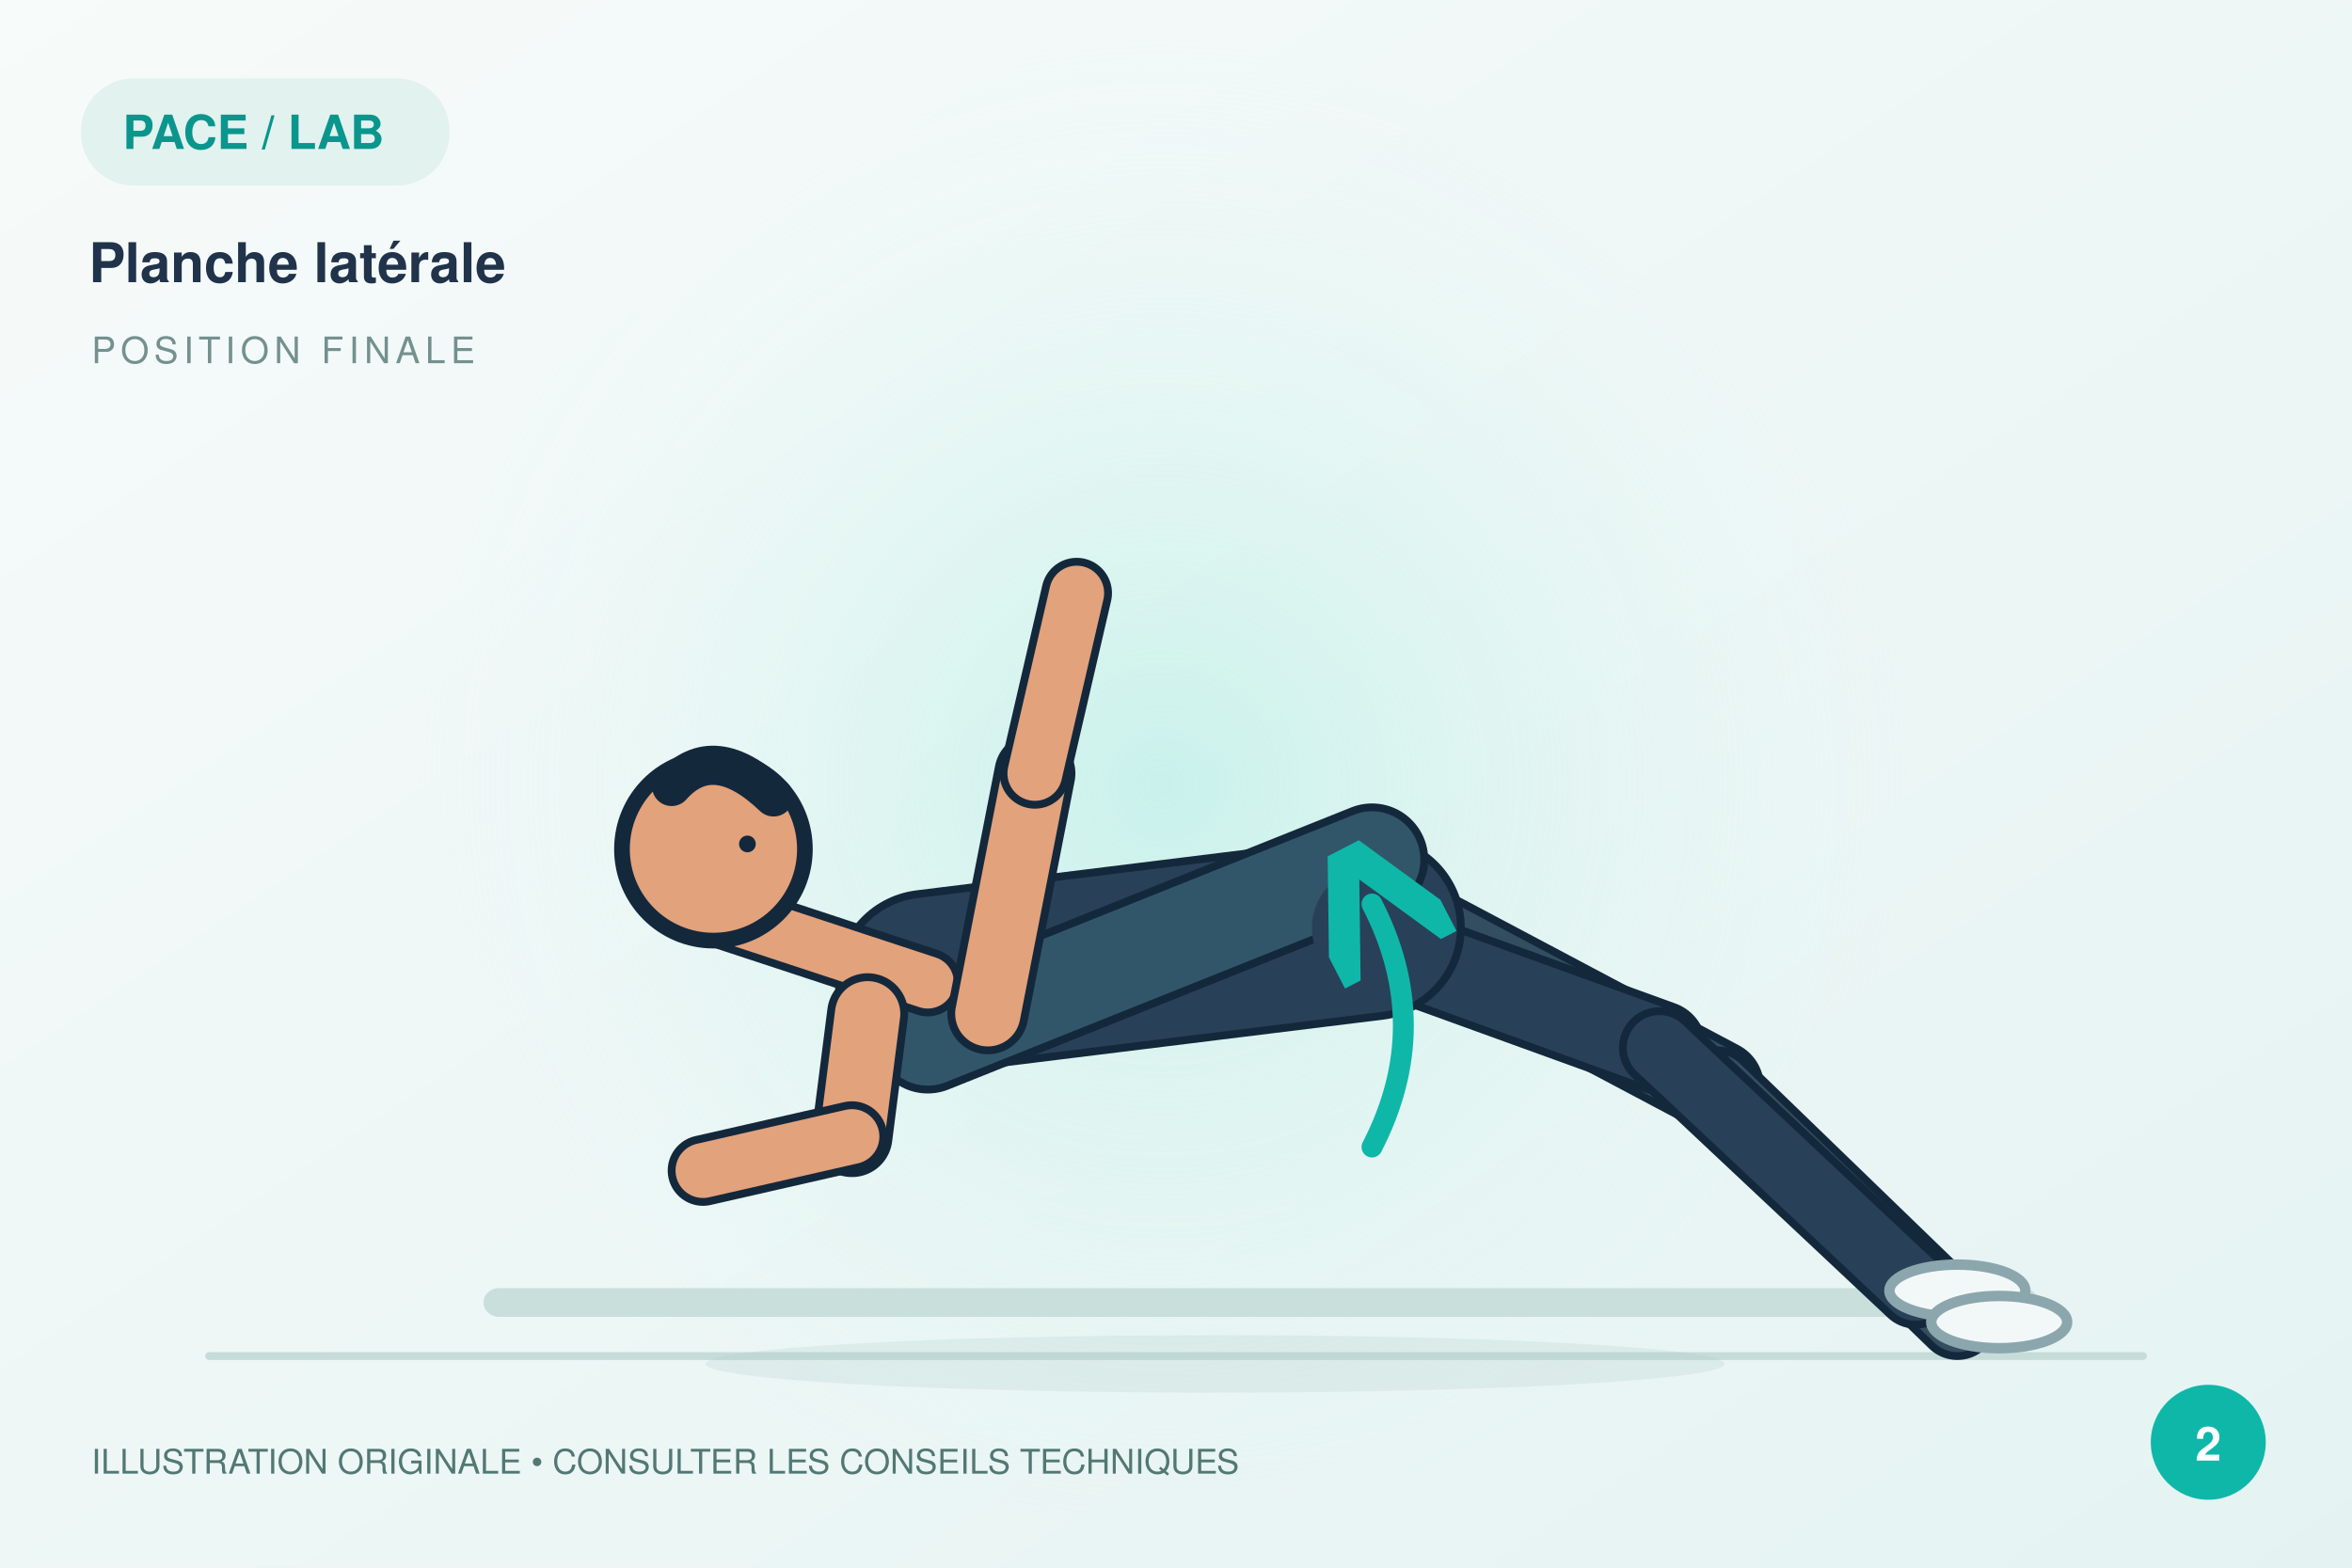
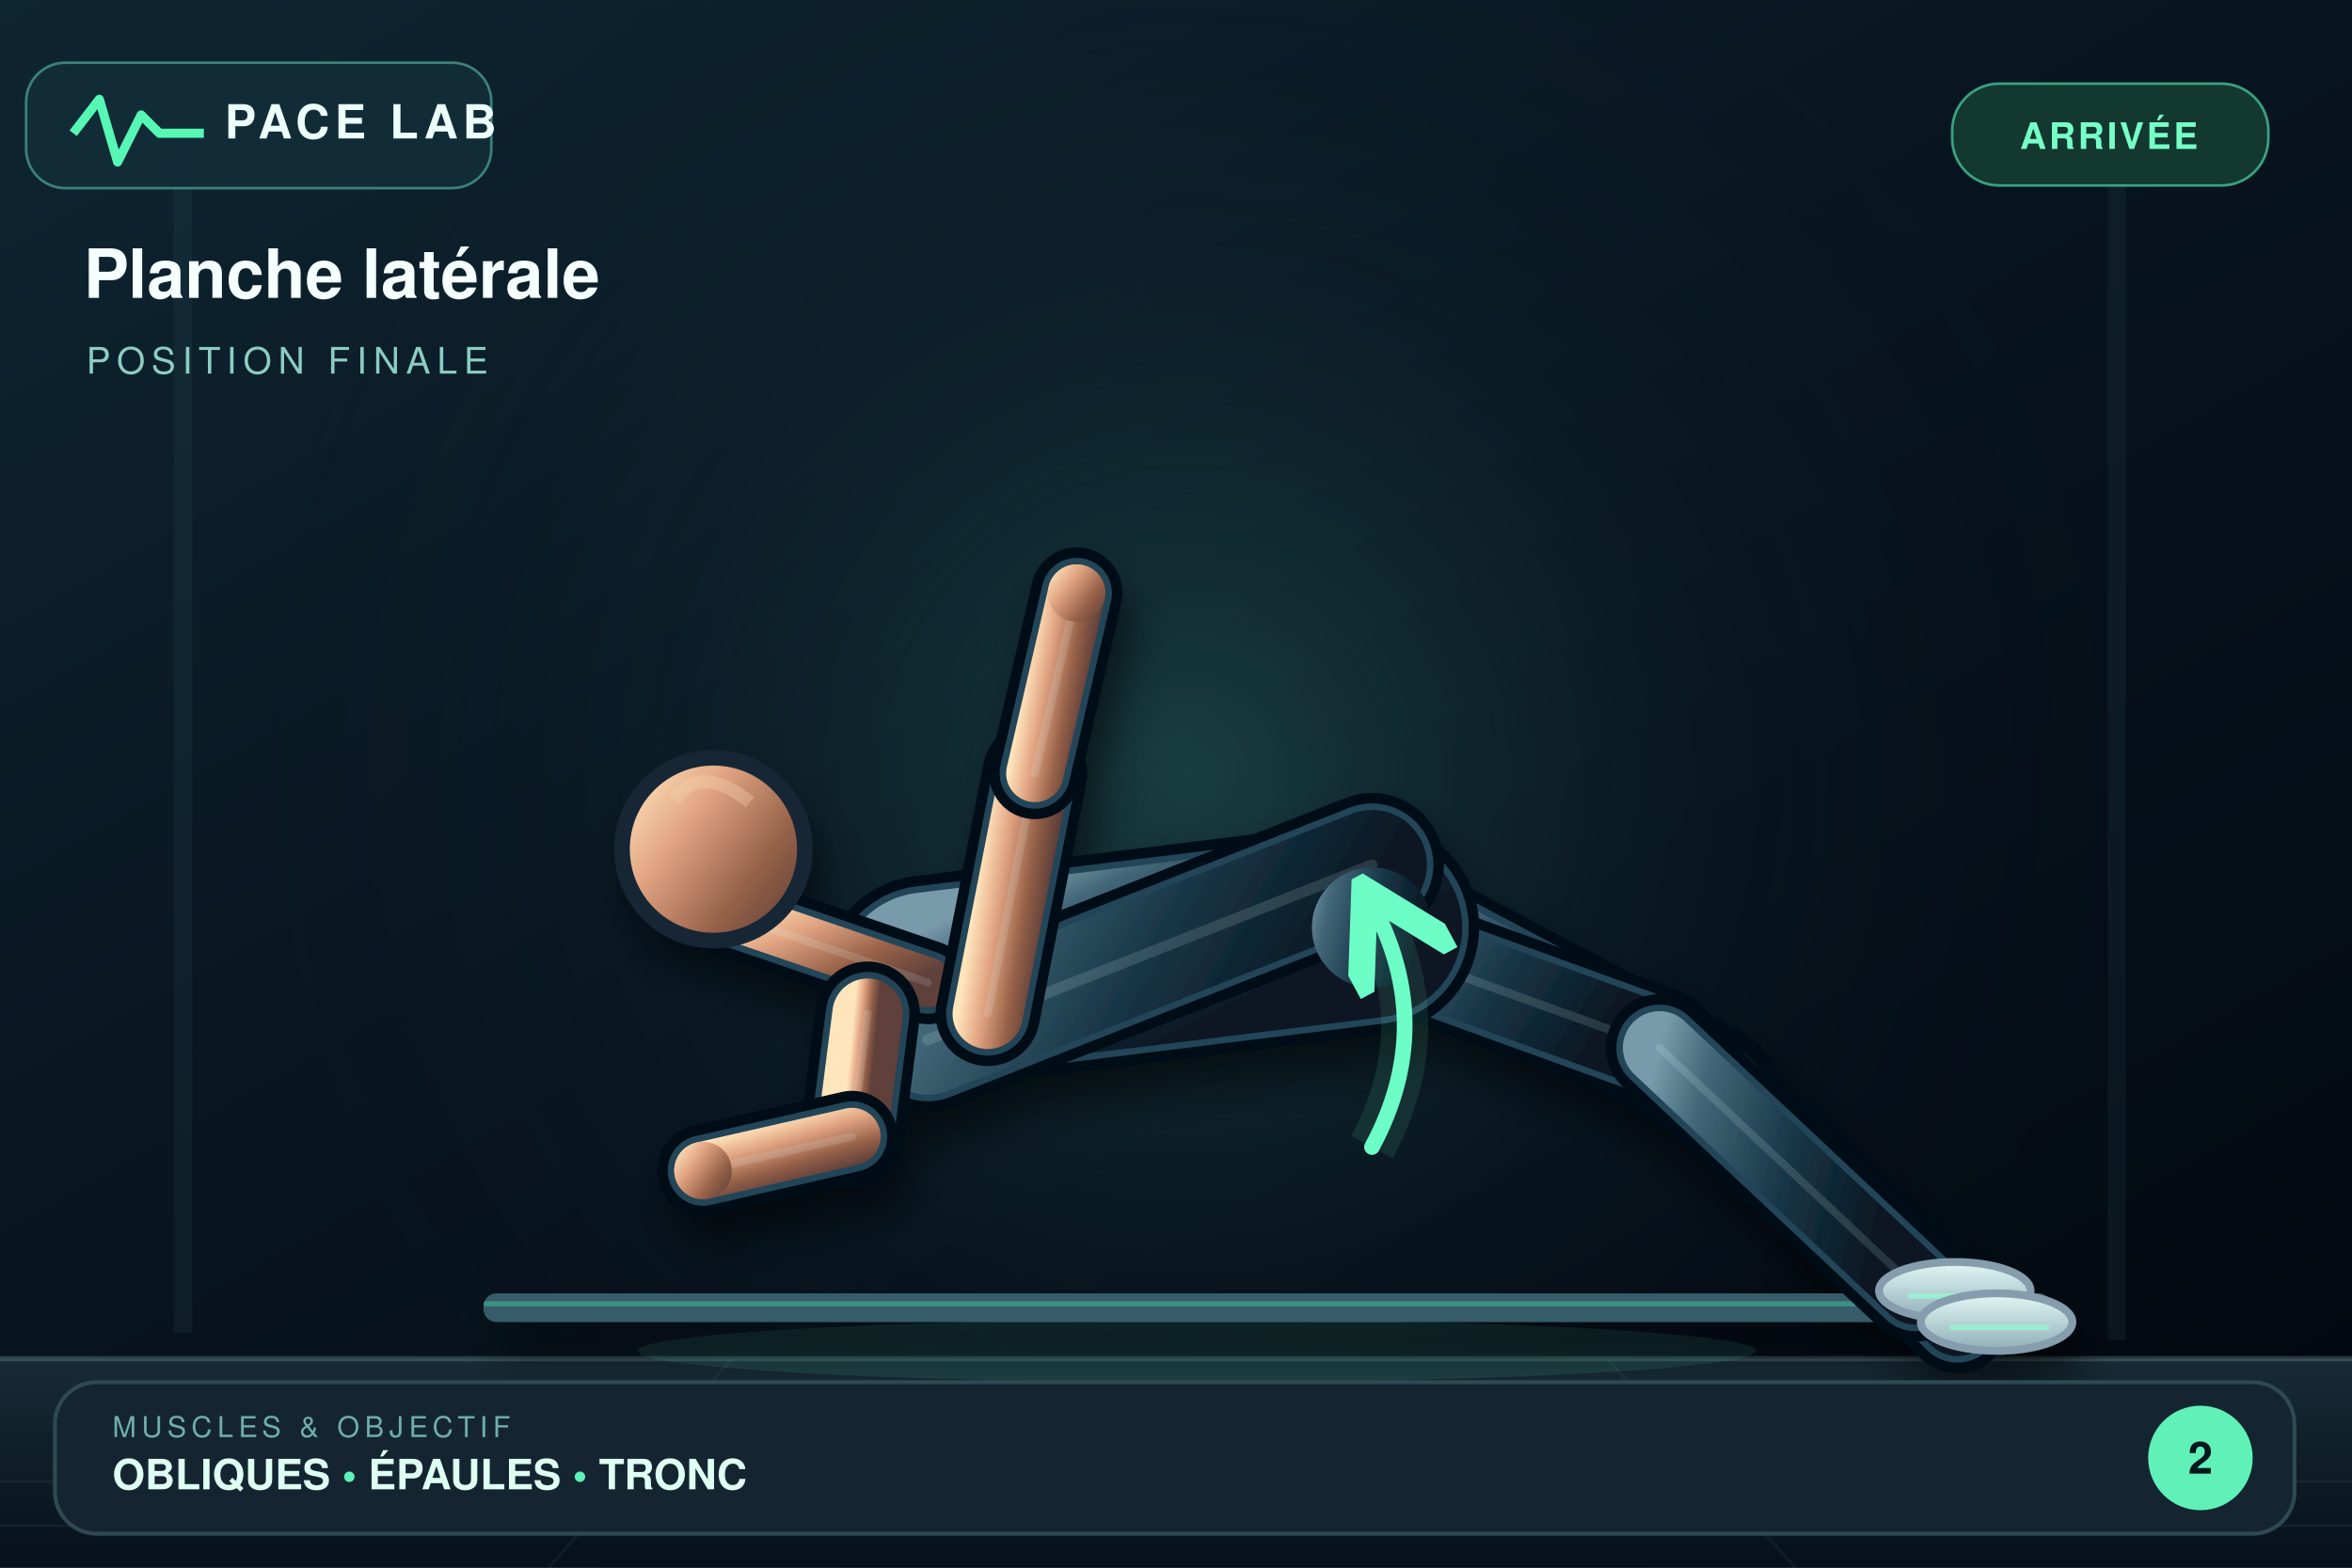
<svg xmlns="http://www.w3.org/2000/svg" width="900" height="600" viewBox="0 0 900 600">
  <defs>
-     <linearGradient id="bg" x1="0" y1="0" x2="1" y2="1">
-       <stop stop-color="#f7fbfa" />
-       <stop offset="1" stop-color="#e4f3f2" />
+     <linearGradient id="bg" x1="0" y1="0" x2=".85" y2="1">
+       <stop stop-color="#0e2632" />
+       <stop offset=".5" stop-color="#08141f" />
+       <stop offset="1" stop-color="#030911" />
    </linearGradient>
-     <radialGradient id="glow">
-       <stop stop-color="#abede2" stop-opacity=".55" />
-       <stop offset="1" stop-color="#dff6f1" stop-opacity="0" />
+     <radialGradient id="light">
+       <stop stop-color="#3d998b" stop-opacity=".32" />
+       <stop offset=".52" stop-color="#1c4750" stop-opacity=".11" />
+       <stop offset="1" stop-color="#04101b" stop-opacity="0" />
    </radialGradient>
-     <marker id="arrow" markerWidth="6" markerHeight="6" refX="3" refY="3" orient="auto">
-       <path d="M0 0 L6 3 L0 6" fill="none" stroke="#0fb7a9" stroke-width="1.5" />
+     <linearGradient id="fabric" x1="0" x2="1" y1="0" y2=".24">
+       <stop stop-color="#799aaa" />
+       <stop offset=".2" stop-color="#426778" />
+       <stop offset=".58" stop-color="#183647" />
+       <stop offset="1" stop-color="#071621" />
+     </linearGradient>
+     <linearGradient id="skin" x1="0" x2="1" y1=".15" y2=".9">
+       <stop stop-color="#ffe5bc" />
+       <stop offset=".32" stop-color="#e2a583" />
+       <stop offset=".7" stop-color="#956047" />
+       <stop offset="1" stop-color="#5e3f3b" />
+     </linearGradient>
+     <linearGradient id="rear" x1="0" x2="1" y1="0" y2="1">
+       <stop stop-color="#3b6174" />
+       <stop offset=".7" stop-color="#142f40" />
+       <stop offset="1" stop-color="#081624" />
+     </linearGradient>
+     <linearGradient id="metal" x1="0" x2="1">
+       <stop stop-color="#213b48" />
+       <stop offset=".46" stop-color="#a7c1c8" />
+       <stop offset=".77" stop-color="#3c5a65" />
+       <stop offset="1" stop-color="#152834" />
+     </linearGradient>
+     <linearGradient id="shoe" x1="0" x2="0" y1="0" y2="1">
+       <stop stop-color="#e2f8f5" />
+       <stop offset="1" stop-color="#8faeb7" />
+     </linearGradient>
+     <linearGradient id="floor" x1="0" y1="0" x2="0" y2="1">
+       <stop stop-color="#172b36" />
+       <stop offset="1" stop-color="#06101b" />
+     </linearGradient>
+     <filter id="shadow" x="-30%" y="-30%" width="160%" height="160%">
+       <feDropShadow dx="4" dy="11" stdDeviation="8" flood-color="#000000" flood-opacity=".55" />
+     </filter>
+     <marker id="arrow" markerWidth="7" markerHeight="7" refX="5" refY="3.5" orient="auto">
+       <path d="M0 0 L6 3.5 L0 7" fill="none" stroke="#6dfdc6" stroke-width="1.7" />
    </marker>
  </defs>
  <rect width="900" height="600" fill="url(#bg)" />
-   <circle cx="445" cy="300" r="290" fill="url(#glow)" />
-   <path d="M 80 519 H 820" stroke="#c5dcd9" stroke-width="3" stroke-linecap="round" />
-   <ellipse cx="465" cy="522" rx="195" ry="11" fill="#a6c5c5" opacity=".20" />
-   <rect x="31" y="30" width="141" height="41" rx="20" fill="#e2f2ef" />
-   <text x="47" y="57" font-family="Helvetica,Arial" font-size="18" font-weight="bold" fill="#0a968d">PACE / LAB</text>
-   <text x="34" y="108" font-family="Helvetica,Arial" font-size="21" font-weight="bold" fill="#20334b">Planche latérale</text>
-   <text x="35" y="139" font-family="Helvetica,Arial" font-size="14" letter-spacing="2" fill="#73918e">POSITION FINALE</text>
-   <rect x="185" y="493" width="595" height="11" rx="6" fill="#c9dfdc" />
-   <path d="M 542 355 L 657 416" fill="none" stroke="#14283c" stroke-width="36" stroke-linejoin="round" stroke-linecap="round" />
-   <path d="M 542 355 L 657 416" fill="none" stroke="#334e60" stroke-width="30" stroke-linejoin="round" stroke-linecap="round" />
-   <path d="M 657 416 L 749 505" fill="none" stroke="#14283c" stroke-width="31" stroke-linejoin="round" stroke-linecap="round" />
-   <path d="M 657 416 L 749 505" fill="none" stroke="#344e60" stroke-width="25" stroke-linejoin="round" stroke-linecap="round" />
-   <path d="M 508 355 L 635 401" fill="none" stroke="#14283c" stroke-width="36" stroke-linejoin="round" stroke-linecap="round" />
-   <path d="M 508 355 L 635 401" fill="none" stroke="#284158" stroke-width="30" stroke-linejoin="round" stroke-linecap="round" />
-   <path d="M 635 401 L 733 493" fill="none" stroke="#14283c" stroke-width="31" stroke-linejoin="round" stroke-linecap="round" />
-   <path d="M 635 401 L 733 493" fill="none" stroke="#284158" stroke-width="25" stroke-linejoin="round" stroke-linecap="round" />
-   <ellipse cx="749" cy="494" rx="26" ry="10" fill="#f2f8f8" stroke="#8ba7ad" stroke-width="4" />
-   <ellipse cx="765" cy="506" rx="26" ry="10" fill="#f2f8f8" stroke="#8ba7ad" stroke-width="4" />
-   <path d="M 525 355 L 355 376" fill="none" stroke="#14283c" stroke-width="71" stroke-linejoin="round" stroke-linecap="round" />
-   <path d="M 525 355 L 355 376" fill="none" stroke="#284158" stroke-width="65" stroke-linejoin="round" stroke-linecap="round" />
-   <path d="M 525 329 L 355 397" fill="none" stroke="#14283c" stroke-width="43" stroke-linejoin="round" stroke-linecap="round" />
-   <path d="M 525 329 L 355 397" fill="none" stroke="#31566a" stroke-width="37" stroke-linejoin="round" stroke-linecap="round" />
-   <circle cx="525" cy="355" r="23" fill="#284158" stroke="none" stroke-width="1" />
-   <path d="M 355 376 L 273 349" fill="none" stroke="#14283c" stroke-width="26" stroke-linejoin="round" stroke-linecap="round" />
-   <path d="M 355 376 L 273 349" fill="none" stroke="#e2a27b" stroke-width="20" stroke-linejoin="round" stroke-linecap="round" />
-   <circle cx="273" cy="325" r="35" fill="#e2a27b" stroke="#14283c" stroke-width="6" />
-   <circle cx="286" cy="323" r="3.2" fill="#14283c" />
-   <path d="M 257 301 Q 273 283 296 305" stroke="#14283c" stroke-width="15" fill="none" stroke-linecap="round" />
-   <path d="M 378 388 L 396 296" fill="none" stroke="#14283c" stroke-width="31" stroke-linejoin="round" stroke-linecap="round" />
-   <path d="M 378 388 L 396 296" fill="none" stroke="#e2a27b" stroke-width="25" stroke-linejoin="round" stroke-linecap="round" />
-   <path d="M 396 296 L 412 227" fill="none" stroke="#14283c" stroke-width="27" stroke-linejoin="round" stroke-linecap="round" />
-   <path d="M 396 296 L 412 227" fill="none" stroke="#e2a27b" stroke-width="21" stroke-linejoin="round" stroke-linecap="round" />
-   <path d="M 332 388 L 326 435" fill="none" stroke="#14283c" stroke-width="31" stroke-linejoin="round" stroke-linecap="round" />
-   <path d="M 332 388 L 326 435" fill="none" stroke="#e2a27b" stroke-width="25" stroke-linejoin="round" stroke-linecap="round" />
-   <path d="M 326 435 L 269 448" fill="none" stroke="#14283c" stroke-width="27" stroke-linejoin="round" stroke-linecap="round" />
-   <path d="M 326 435 L 269 448" fill="none" stroke="#e2a27b" stroke-width="21" stroke-linejoin="round" stroke-linecap="round" />
-   <circle cx="269" cy="448" r="10" fill="#e2a27b" stroke="none" stroke-width="1" />
-   <circle cx="412" cy="227" r="10" fill="#e2a27b" stroke="none" stroke-width="1" />
-   <path d="M 525 439 Q 549.0 392.5 525 346" stroke="#0fb7a9" stroke-width="8" stroke-linecap="round" fill="none" marker-end="url(#arrow)" />
-   <text x="35" y="564" font-family="Helvetica,Arial" font-size="13" fill="#527874">ILLUSTRATION ORIGINALE • CONSULTER LES CONSEILS TECHNIQUES</text>
-   <circle cx="845" cy="552" r="22" fill="#0fb7a9" />
-   <text x="845" y="559" text-anchor="middle" font-family="Helvetica,Arial" font-size="18" font-weight="bold" fill="#fff">2</text>
+   <circle cx="455" cy="296" r="375" fill="url(#light)" />
+   <path d="M70 56 L70 510 M810 54 L810 513" stroke="#4c8191" stroke-width="7" opacity=".09" />
+   <path d="M0 520 L900 520 L900 600 L0 600 Z" fill="url(#floor)" />
+   <path d="M0 520 H900" stroke="#9acac5" opacity=".24" stroke-width="2" />
+   <path d="M0 567 L900 567 M0 584 L900 584 M280 520 L210 600 M615 520 L687 600" stroke="#678e9a" opacity=".10" />
+   <ellipse cx="458" cy="517" rx="214" ry="12" fill="#5bf6bd" opacity=".11" />
+   <path d="M25 24 h148 a15 15 0 0 1 15 15 v18 a15 15 0 0 1 -15 15 H25 a15 15 0 0 1 -15 -15 V39 a15 15 0 0 1 15 -15" fill="#112c38" stroke="#3f857f" opacity=".95" />
+   <path d="M28 51 l10 -13 l7 24 l9 -18 l7 7 h17" fill="none" stroke="#56f7b4" stroke-width="3.5" stroke-linejoin="round" />
+   <text x="86" y="53" font-family="Helvetica,Arial" font-size="18" letter-spacing="2" font-weight="bold" fill="#ecfffa">PACE LAB</text>
+   <text x="32" y="114" font-family="Helvetica,Arial" font-size="26" font-weight="bold" fill="#f5fffd">Planche latérale</text>
+   <text x="33" y="143" font-family="Helvetica,Arial" font-size="14" letter-spacing="2.5" fill="#8ccdc1">POSITION FINALE</text>
+   <rect x="747" y="32" width="121" height="39" rx="18" fill="#12382f" stroke="#59f1b9" stroke-opacity=".6" />
+   <text x="807" y="57" text-anchor="middle" font-family="Helvetica,Arial" font-size="14" letter-spacing="1" fill="#77ffc8" font-weight="bold">ARRIVÉE</text>
+   <g filter="url(#shadow)">
+     <rect x="185" y="495" width="600" height="11" rx="5" fill="#365c67" />
+     <rect x="185" y="498" width="600" height="2" rx="1" fill="#4ae6b2" opacity=".38" />
+     <path d="M 542 355 L 657 416" stroke="#030b15" stroke-width="46" stroke-linecap="round" />
+     <path d="M 542 355 L 657 416" stroke="#224459" stroke-width="38" stroke-linecap="round" />
+     <path d="M 542 355 L 657 416" stroke="url(#rear)" stroke-width="33" stroke-linecap="round" />
+     <path d="M 542 355 L 657 416" stroke="#e9fffa" stroke-opacity=".14" stroke-width="3.3" stroke-linecap="round" />
+     <path d="M 657 416 L 749 505" stroke="#030b15" stroke-width="41" stroke-linecap="round" />
+     <path d="M 657 416 L 749 505" stroke="#224459" stroke-width="33" stroke-linecap="round" />
+     <path d="M 657 416 L 749 505" stroke="url(#rear)" stroke-width="28" stroke-linecap="round" />
+     <path d="M 657 416 L 749 505" stroke="#e9fffa" stroke-opacity=".14" stroke-width="3.0" stroke-linecap="round" />
+     <path d="M 508 355 L 635 401" stroke="#030b15" stroke-width="46" stroke-linecap="round" />
+     <path d="M 508 355 L 635 401" stroke="#224459" stroke-width="38" stroke-linecap="round" />
+     <path d="M 508 355 L 635 401" stroke="url(#fabric)" stroke-width="33" stroke-linecap="round" />
+     <path d="M 508 355 L 635 401" stroke="#e9fffa" stroke-opacity=".14" stroke-width="3.3" stroke-linecap="round" />
+     <path d="M 635 401 L 733 493" stroke="#030b15" stroke-width="41" stroke-linecap="round" />
+     <path d="M 635 401 L 733 493" stroke="#224459" stroke-width="33" stroke-linecap="round" />
+     <path d="M 635 401 L 733 493" stroke="url(#fabric)" stroke-width="28" stroke-linecap="round" />
+     <path d="M 635 401 L 733 493" stroke="#e9fffa" stroke-opacity=".14" stroke-width="3.0" stroke-linecap="round" />
+     <ellipse cx="748" cy="494" rx="29" ry="11" fill="url(#shoe)" stroke="#859dad" stroke-width="3" />
+     <path d="M730 496 L768 496" stroke="#8fffd4" stroke-opacity=".65" stroke-width="2" />
+     <ellipse cx="764" cy="506" rx="29" ry="11" fill="url(#shoe)" stroke="#859dad" stroke-width="3" />
+     <path d="M746 508 L784 508" stroke="#8fffd4" stroke-opacity=".65" stroke-width="2" />
+     <path d="M 525 355 L 355 376" stroke="#030b15" stroke-width="82" stroke-linecap="round" />
+     <path d="M 525 355 L 355 376" stroke="#224459" stroke-width="74" stroke-linecap="round" />
+     <path d="M 525 355 L 355 376" stroke="url(#fabric)" stroke-width="69" stroke-linecap="round" />
+     <path d="M 525 355 L 355 376" stroke="#e9fffa" stroke-opacity=".14" stroke-width="6.9" stroke-linecap="round" />
+     <path d="M 525 331 L 355 398" stroke="#030b15" stroke-width="55" stroke-linecap="round" />
+     <path d="M 525 331 L 355 398" stroke="#224459" stroke-width="47" stroke-linecap="round" />
+     <path d="M 525 331 L 355 398" stroke="url(#fabric)" stroke-width="42" stroke-linecap="round" />
+     <path d="M 525 331 L 355 398" stroke="#e9fffa" stroke-opacity=".14" stroke-width="4.2" stroke-linecap="round" />
+     <circle cx="525" cy="355" r="23" fill="url(#fabric)" />
+     <path d="M 355 376 L 273 348" stroke="#030b15" stroke-width="32" stroke-linecap="round" />
+     <path d="M 355 376 L 273 348" stroke="#224459" stroke-width="24" stroke-linecap="round" />
+     <path d="M 355 376 L 273 348" stroke="url(#skin)" stroke-width="19" stroke-linecap="round" />
+     <path d="M 355 376 L 273 348" stroke="#e9fffa" stroke-opacity=".14" stroke-width="3.0" stroke-linecap="round" />
+     <circle cx="273" cy="325" r="35" fill="url(#skin)" stroke="#132536" stroke-width="6" />
+     <path d="M258 306 Q 268 292 287 307" stroke="#f5d4af" opacity=".35" fill="none" stroke-width="5" />
+     <path d="M 378 388 L 396 296" stroke="#030b15" stroke-width="40" stroke-linecap="round" />
+     <path d="M 378 388 L 396 296" stroke="#224459" stroke-width="32" stroke-linecap="round" />
+     <path d="M 378 388 L 396 296" stroke="url(#skin)" stroke-width="27" stroke-linecap="round" />
+     <path d="M 378 388 L 396 296" stroke="#e9fffa" stroke-opacity=".14" stroke-width="3.0" stroke-linecap="round" />
+     <path d="M 396 296 L 412 227" stroke="#030b15" stroke-width="35" stroke-linecap="round" />
+     <path d="M 396 296 L 412 227" stroke="#224459" stroke-width="27" stroke-linecap="round" />
+     <path d="M 396 296 L 412 227" stroke="url(#skin)" stroke-width="22" stroke-linecap="round" />
+     <path d="M 396 296 L 412 227" stroke="#e9fffa" stroke-opacity=".14" stroke-width="3.0" stroke-linecap="round" />
+     <path d="M 332 388 L 326 435" stroke="#030b15" stroke-width="40" stroke-linecap="round" />
+     <path d="M 332 388 L 326 435" stroke="#224459" stroke-width="32" stroke-linecap="round" />
+     <path d="M 332 388 L 326 435" stroke="url(#skin)" stroke-width="27" stroke-linecap="round" />
+     <path d="M 332 388 L 326 435" stroke="#e9fffa" stroke-opacity=".14" stroke-width="3.0" stroke-linecap="round" />
+     <path d="M 326 435 L 269 448" stroke="#030b15" stroke-width="35" stroke-linecap="round" />
+     <path d="M 326 435 L 269 448" stroke="#224459" stroke-width="27" stroke-linecap="round" />
+     <path d="M 326 435 L 269 448" stroke="url(#skin)" stroke-width="22" stroke-linecap="round" />
+     <path d="M 326 435 L 269 448" stroke="#e9fffa" stroke-opacity=".14" stroke-width="3.0" stroke-linecap="round" />
+     <circle cx="269" cy="448" r="11" fill="url(#skin)" />
+     <circle cx="412" cy="227" r="11" fill="url(#skin)" />
+   </g>
+   <path d="M525 439 Q550.0 392.5 525 346" stroke="#6dfdc6" stroke-width="18" opacity=".10" fill="none" />
+   <path d="M525 439 Q550.0 392.5 525 346" stroke="#6dfdc6" stroke-width="6" fill="none" stroke-linecap="round" marker-end="url(#arrow)" />
+   <rect x="21" y="529" width="857" height="58" rx="16" fill="#142531" stroke="#2f4953" stroke-width="1.5" />
+   <text x="43" y="550" font-family="Helvetica,Arial" font-size="11" letter-spacing="2" fill="#6faeaa">MUSCLES &amp; OBJECTIF</text>
+   <text x="43" y="570" font-family="Helvetica,Arial" font-size="16" font-weight="bold" fill="#defff2">OBLIQUES <tspan fill="#5ff1b7"> • </tspan> ÉPAULES <tspan fill="#5ff1b7"> • </tspan> TRONC</text>
+   <circle cx="842" cy="558" r="20" fill="#5ff1b7" />
+   <text x="842" y="564" text-anchor="middle" font-family="Helvetica,Arial" font-size="17" font-weight="bold" fill="#06171c">2</text>
</svg>
